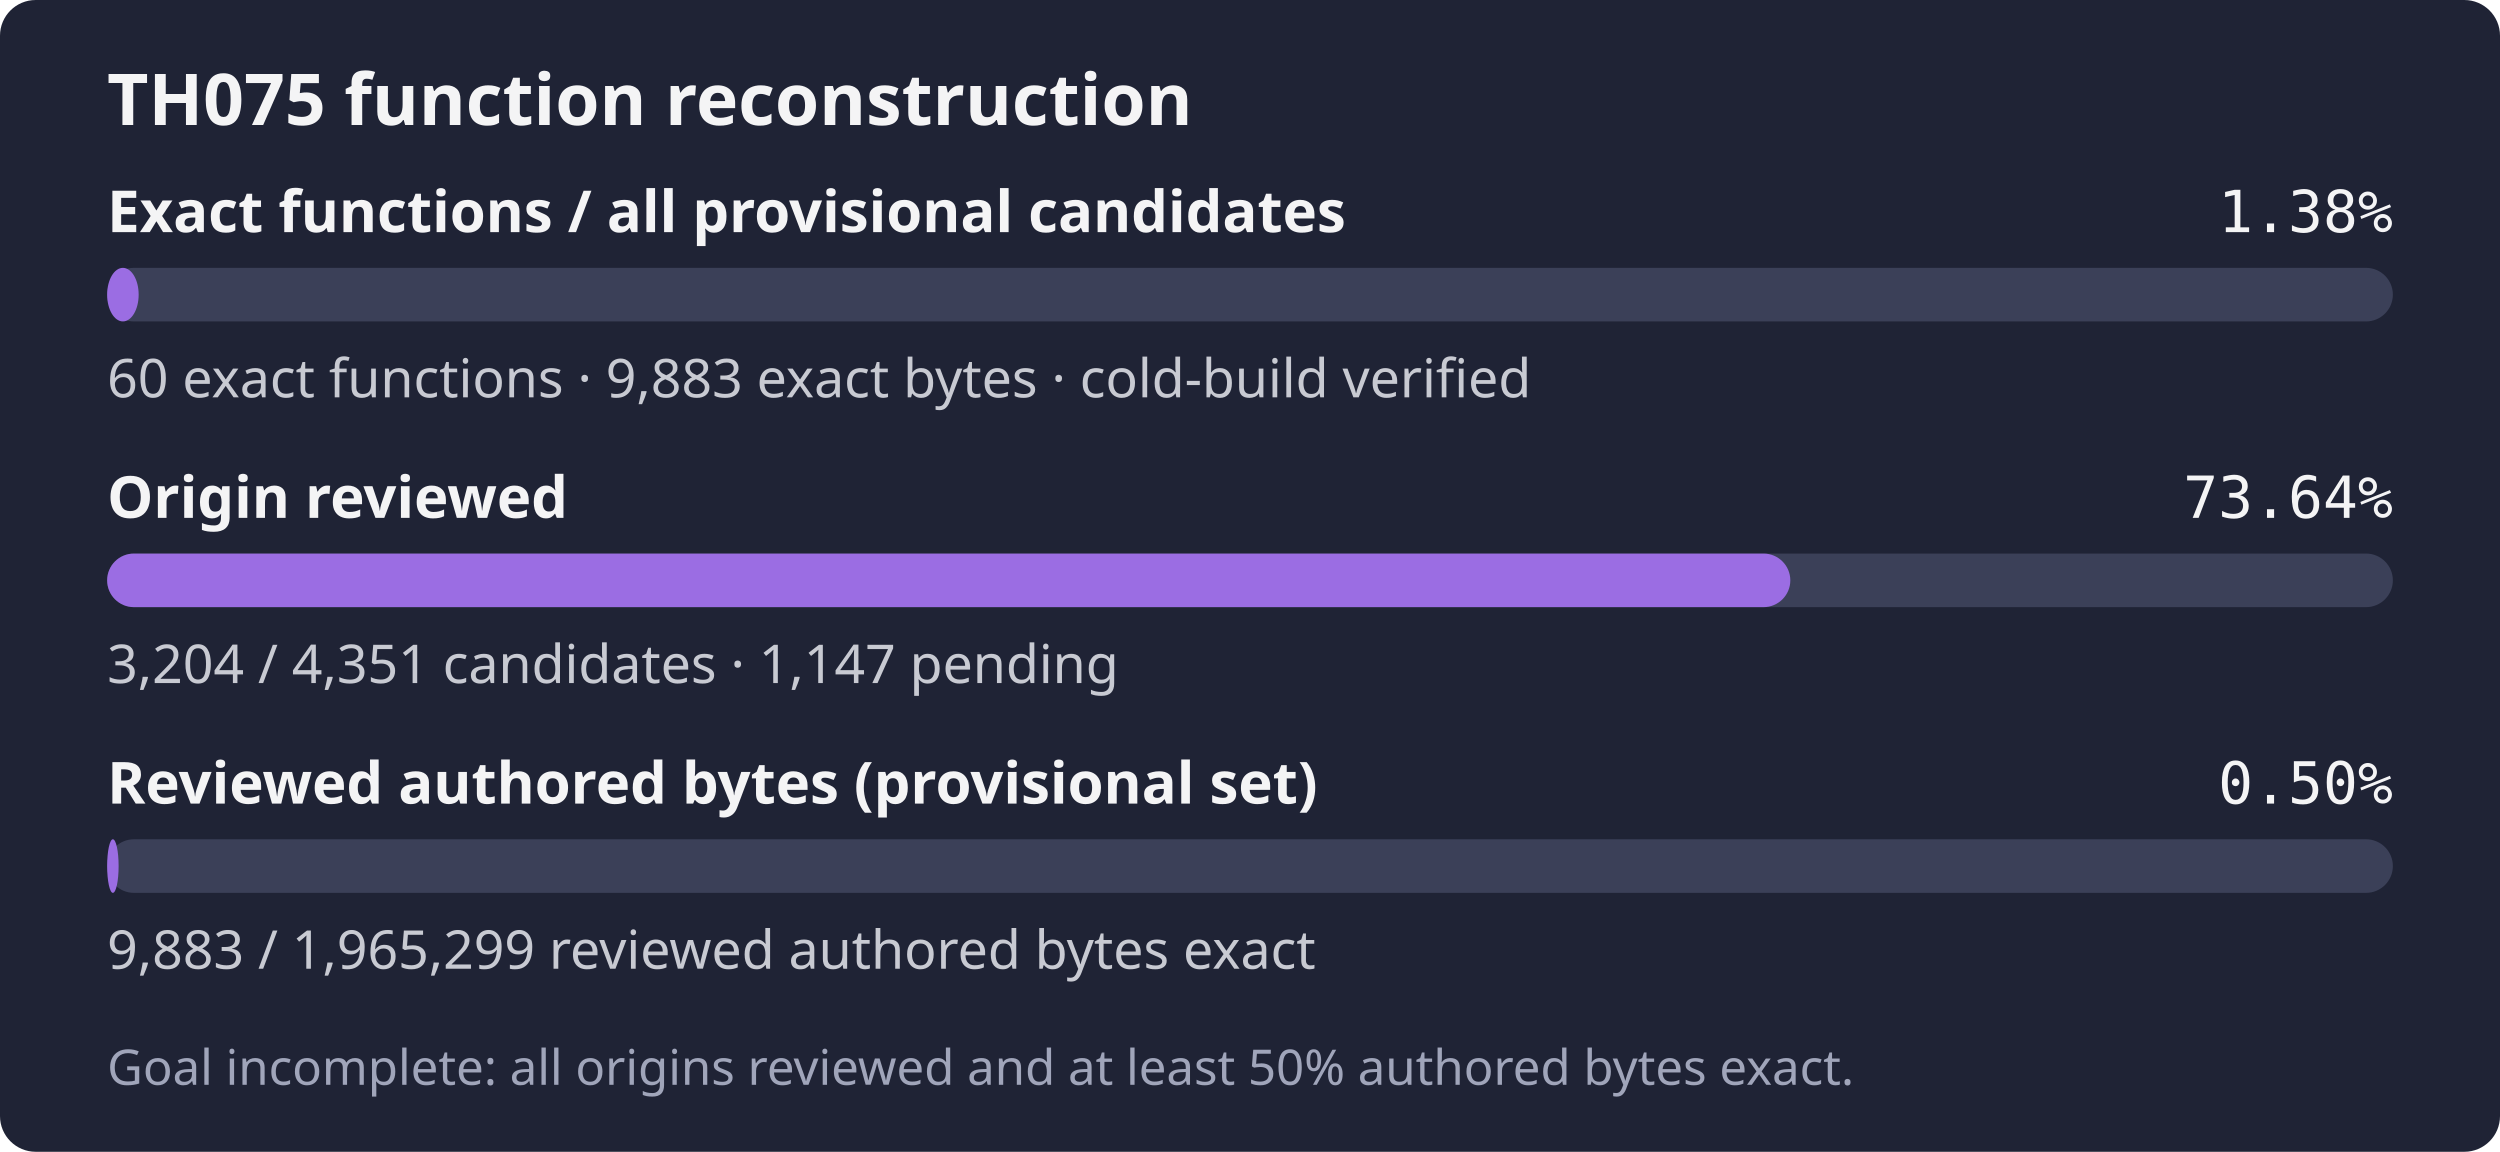
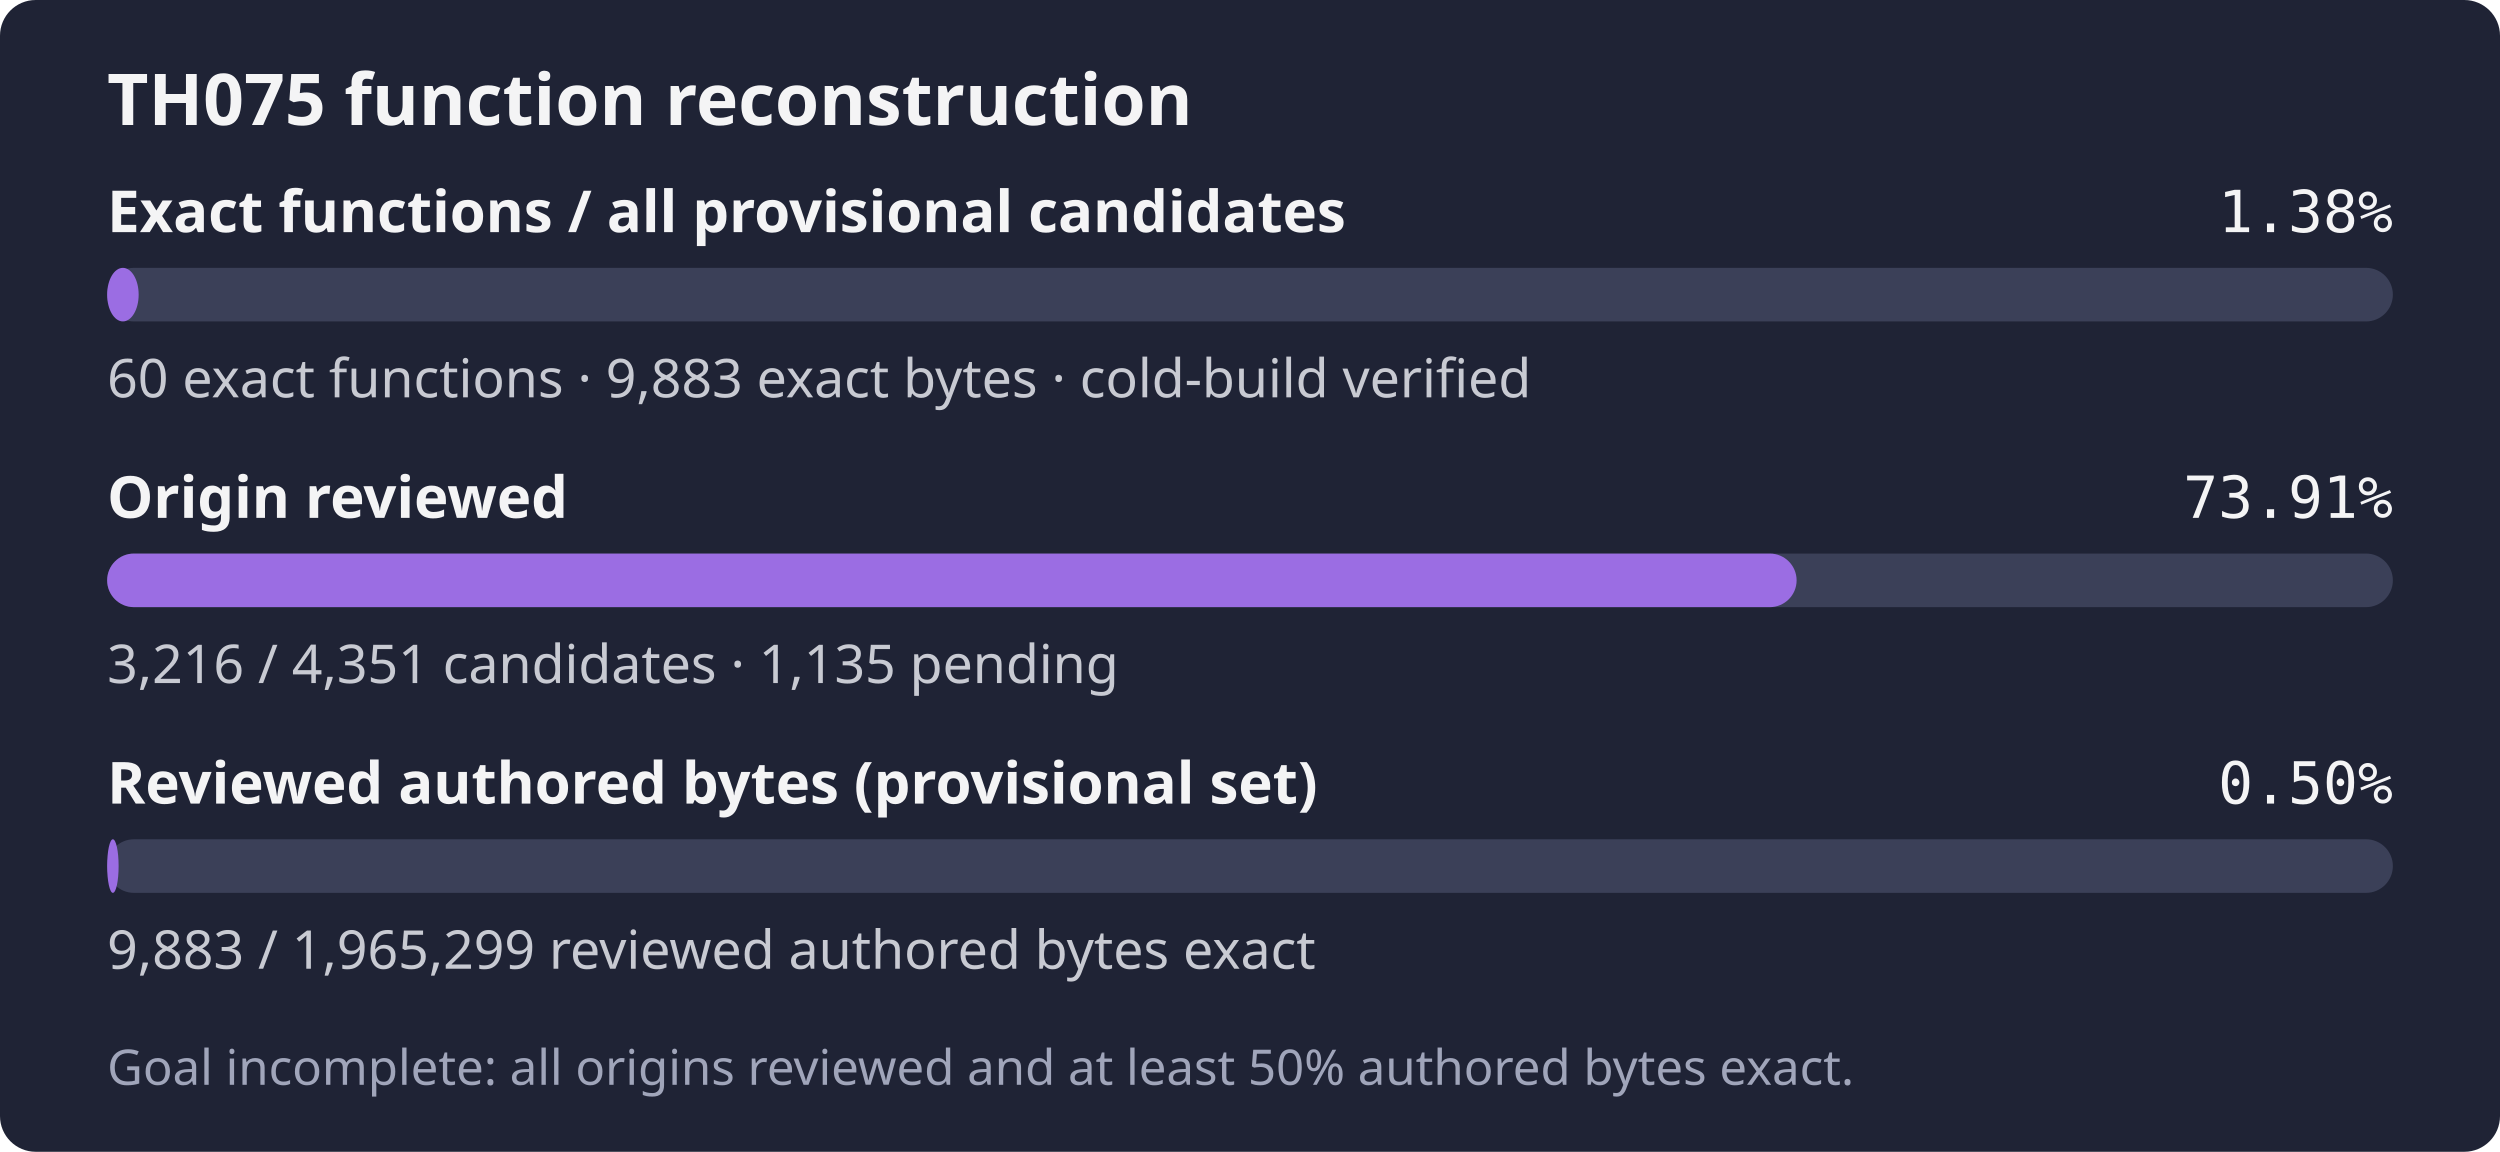
- <svg xmlns="http://www.w3.org/2000/svg" width="560" height="258" role="img" aria-label="TH075: 60 exact functions, 9,883 exact bytes; 3,204 of 4,351 candidates reviewed; Goal incomplete: all origins reviewed and at least 50% authored bytes exact.">
+ <svg xmlns="http://www.w3.org/2000/svg" width="560" height="258" role="img" aria-label="TH075: 60 exact functions, 9,883 exact bytes; 3,216 of 4,351 candidates reviewed; Goal incomplete: all origins reviewed and at least 50% authored bytes exact.">
  <rect width="560" height="258" rx="8" fill="#1f2335" />
  <text x="24" y="28" fill="#f4f4f5" font-family="sans-serif" font-size="16" font-weight="600">TH075 function reconstruction</text>
  <text x="24" y="52" fill="#f4f4f5" font-family="sans-serif" font-size="13" font-weight="600">Exact functions / all provisional candidates</text>
  <text x="536" y="52" fill="#f4f4f5" text-anchor="end" font-family="monospace" font-size="13">1.38%</text>
  <rect x="24" y="60" width="512" height="12" rx="6" fill="#3b4058" />
  <rect x="24" y="60" width="7.06" height="12" rx="6" fill="#9b6de3" />
  <text x="24" y="89" fill="#c8cad2" font-family="sans-serif" font-size="12">60 exact functions · 9,883 exact bytes · cold-build verified</text>
  <text x="24" y="116" fill="#f4f4f5" font-family="sans-serif" font-size="13" font-weight="600">Origin reviewed</text>
-   <text x="536" y="116" fill="#f4f4f5" text-anchor="end" font-family="monospace" font-size="13">73.64%</text>
+   <text x="536" y="116" fill="#f4f4f5" text-anchor="end" font-family="monospace" font-size="13">73.91%</text>
  <rect x="24" y="124" width="512" height="12" rx="6" fill="#3b4058" />
-   <rect x="24" y="124" width="377.03" height="12" rx="6" fill="#9b6de3" />
-   <text x="24" y="153" fill="#c8cad2" font-family="sans-serif" font-size="12">3,204 / 4,351 candidates · 1,147 pending</text>
+   <rect x="24" y="124" width="378.44" height="12" rx="6" fill="#9b6de3" />
+   <text x="24" y="153" fill="#c8cad2" font-family="sans-serif" font-size="12">3,216 / 4,351 candidates · 1,135 pending</text>
  <text x="24" y="180" fill="#f4f4f5" font-family="sans-serif" font-size="13" font-weight="600">Reviewed authored bytes (provisional set)</text>
  <text x="536" y="180" fill="#f4f4f5" text-anchor="end" font-family="monospace" font-size="13">0.50%</text>
  <rect x="24" y="188" width="512" height="12" rx="6" fill="#3b4058" />
  <rect x="24" y="188" width="2.57" height="12" rx="6" fill="#9b6de3" />
  <text x="24" y="217" fill="#c8cad2" font-family="sans-serif" font-size="12">9,883 / 1,965,299 reviewed authored bytes exact</text>
  <text x="24" y="243" fill="#a0a5ba" font-family="sans-serif" font-size="11">Goal incomplete: all origins reviewed and at least 50% authored bytes exact.</text>
</svg>
